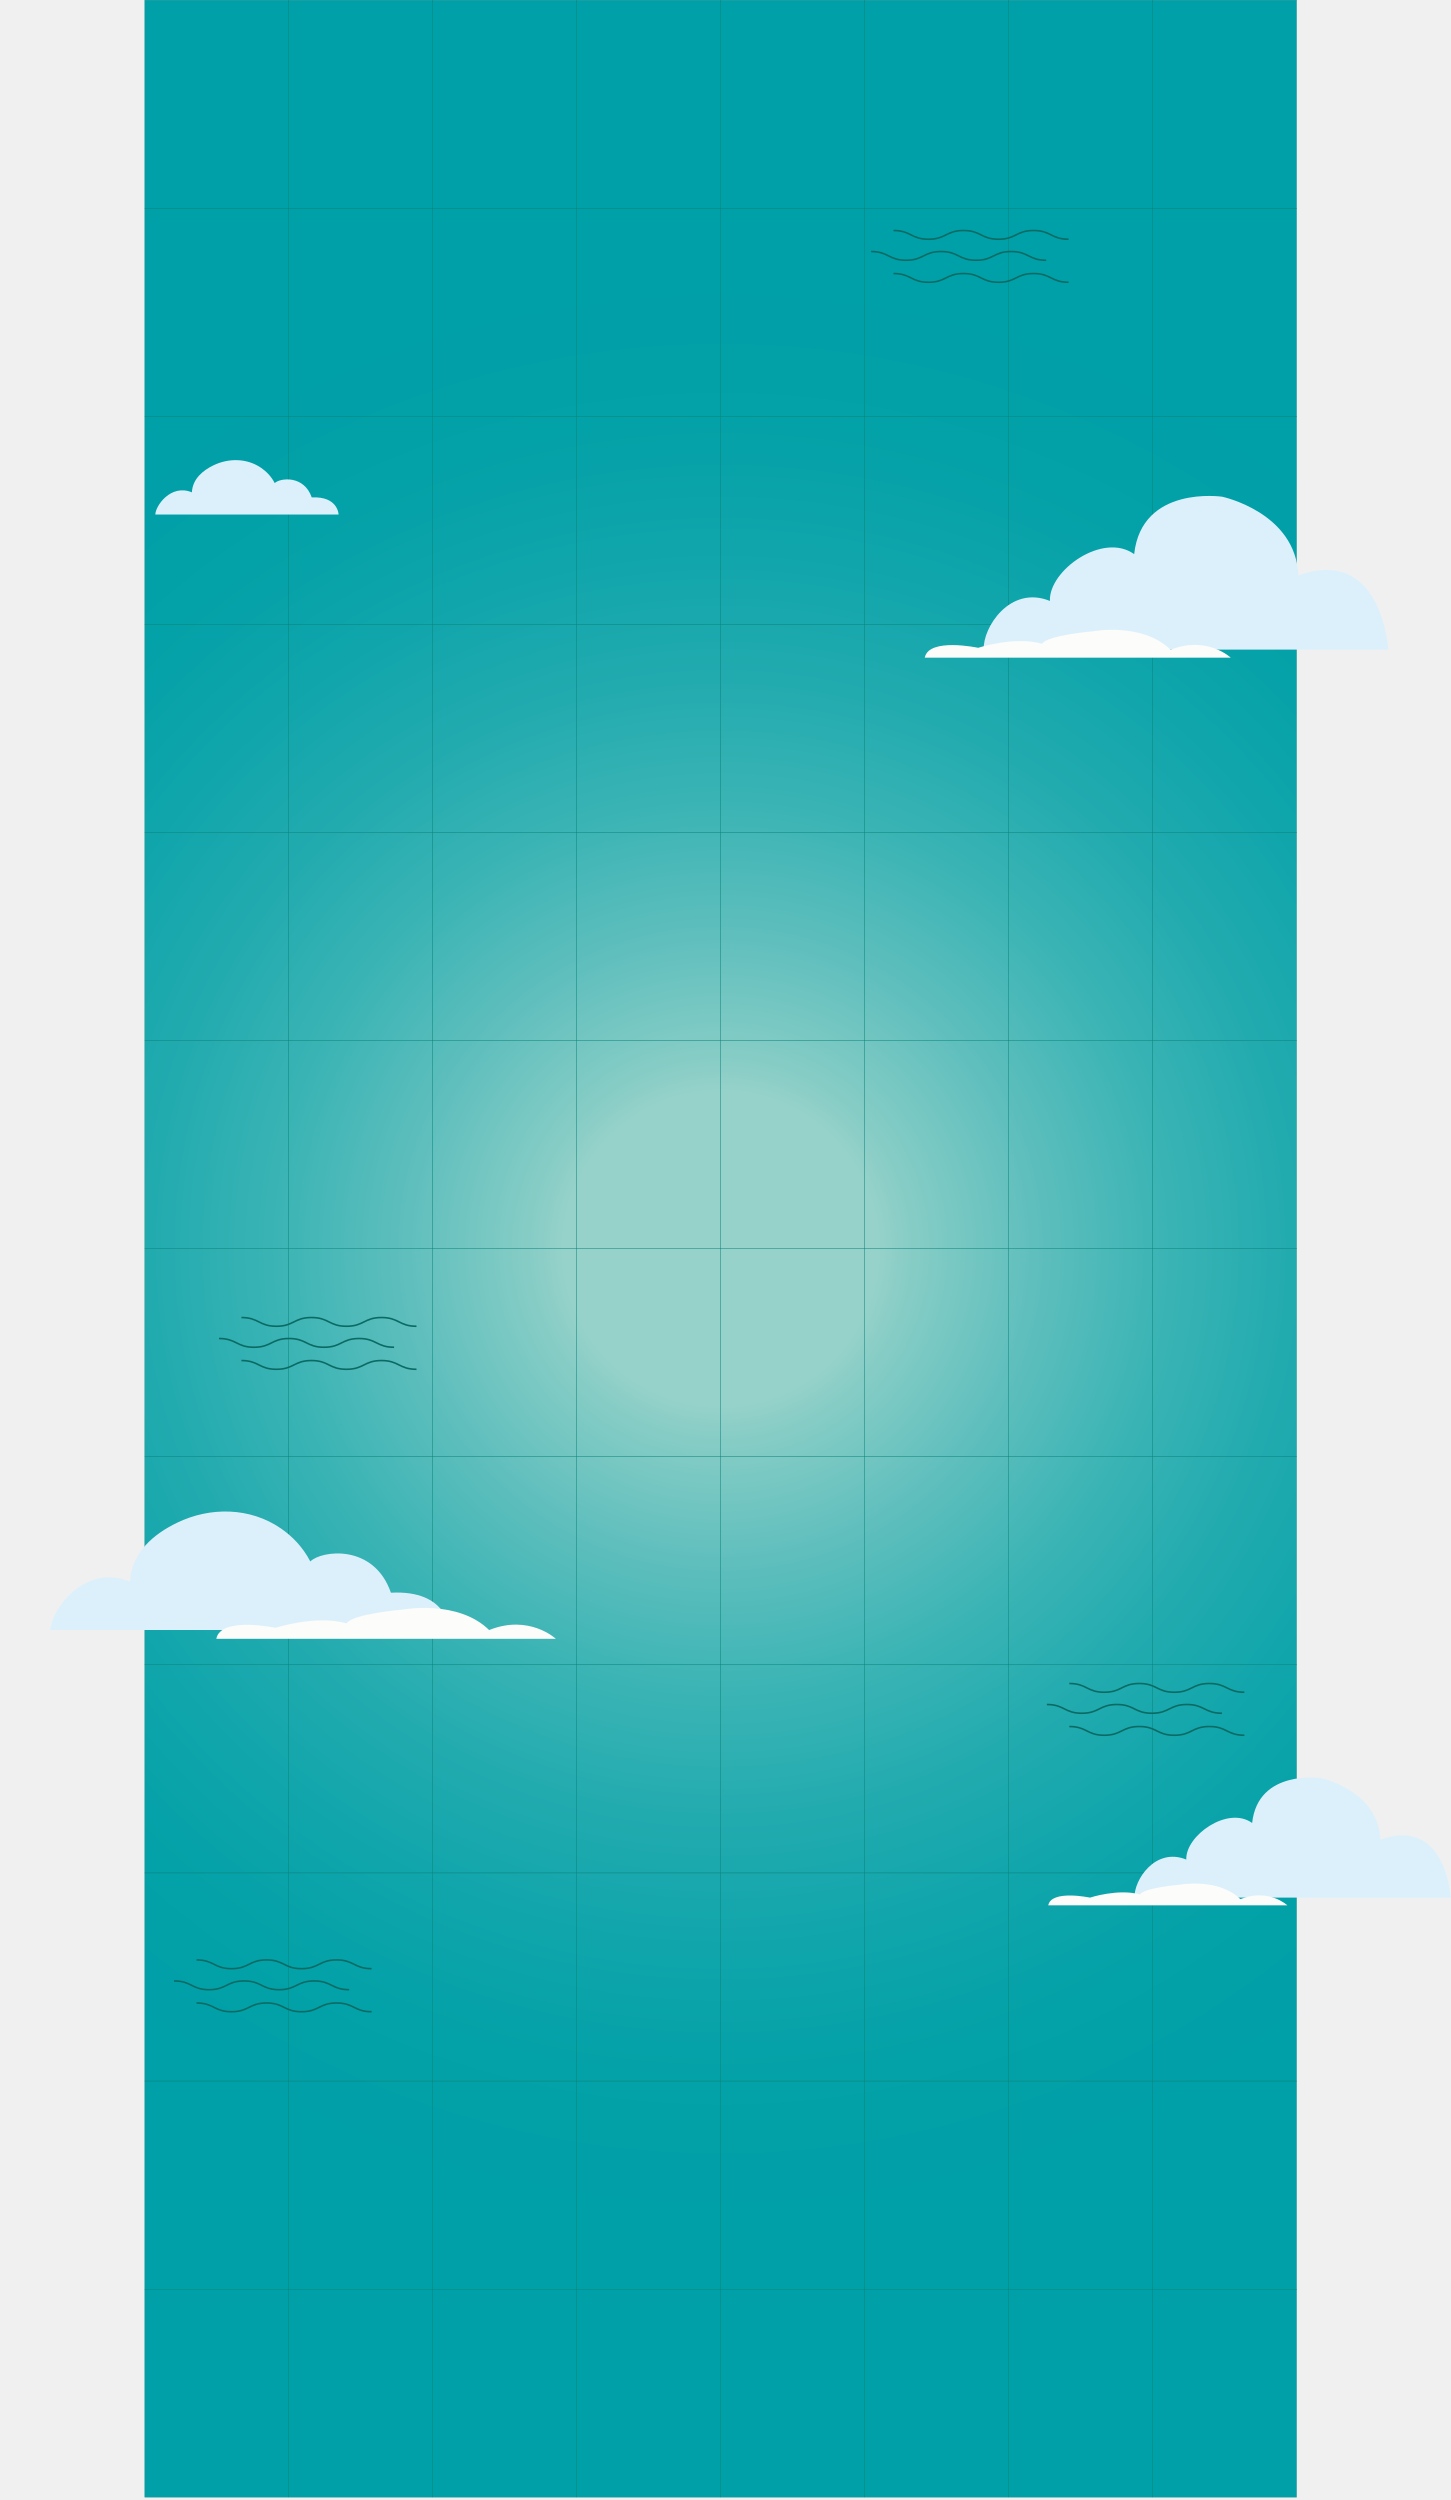
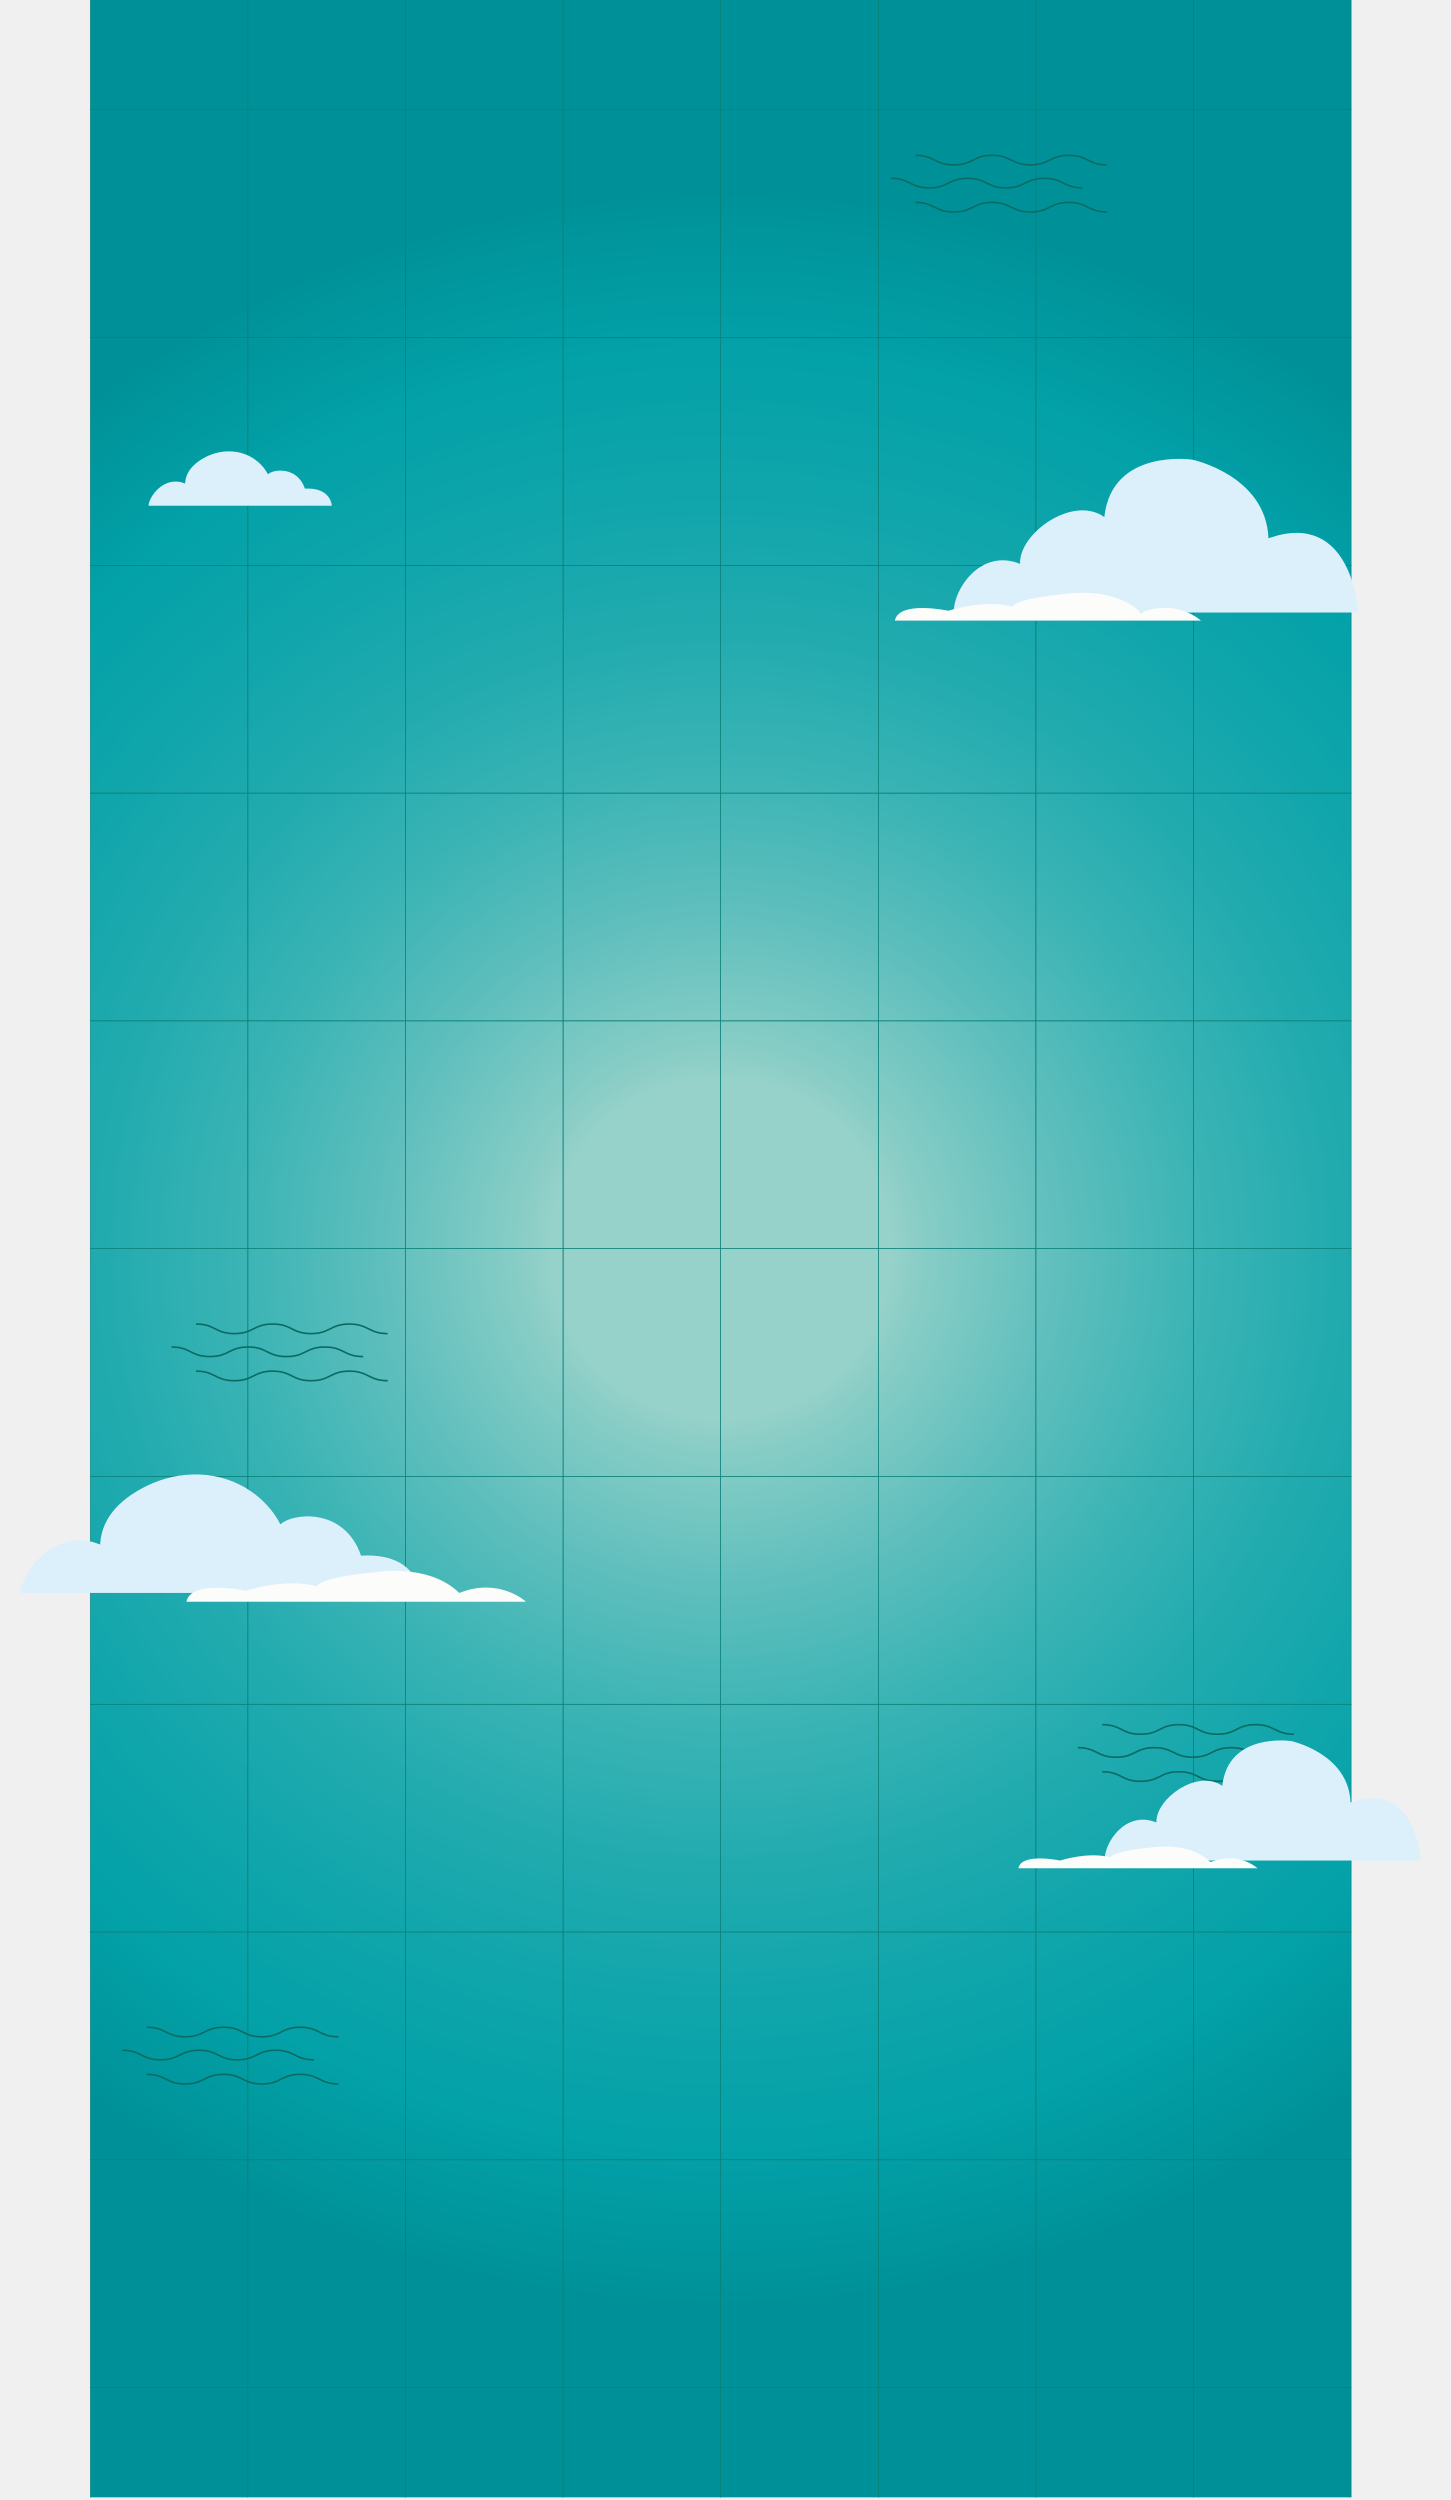
<svg xmlns="http://www.w3.org/2000/svg" width="495" height="853" viewBox="0 0 495 853" fill="none">
-   <g clip-path="url(#clip0_441_2350)">
-     <path d="M442.4 0.051H49.4V852.051H442.4V0.051Z" fill="url(#paint0_radial_441_2350)" />
-     <path d="M98.52 0.051H49.4V71.051H98.52V0.051Z" stroke="#0B8279" stroke-width="0.1" stroke-miterlimit="10" />
-     <path d="M147.65 0.051H98.53V71.051H147.65V0.051Z" stroke="#0B8279" stroke-width="0.1" stroke-miterlimit="10" />
-     <path d="M196.77 0.051H147.65V71.051H196.77V0.051Z" stroke="#0B8279" stroke-width="0.1" stroke-miterlimit="10" />
-     <path d="M245.9 0.051H196.78V71.051H245.9V0.051Z" stroke="#0B8279" stroke-width="0.1" stroke-miterlimit="10" />
-     <path d="M295.02 0.051H245.9V71.051H295.02V0.051Z" stroke="#0B8279" stroke-width="0.1" stroke-miterlimit="10" />
-     <path d="M344.15 0.051H295.03V71.051H344.15V0.051Z" stroke="#0B8279" stroke-width="0.1" stroke-miterlimit="10" />
-     <path d="M393.27 0.051H344.15V71.051H393.27V0.051Z" stroke="#0B8279" stroke-width="0.1" stroke-miterlimit="10" />
-     <path d="M442.4 0.051H393.28V71.051H442.4V0.051Z" stroke="#0B8279" stroke-width="0.1" stroke-miterlimit="10" />
-     <path d="M98.52 71.051H49.4V142.051H98.52V71.051Z" stroke="#0B8279" stroke-width="0.1" stroke-miterlimit="10" />
-     <path d="M147.65 71.051H98.53V142.051H147.65V71.051Z" stroke="#0B8279" stroke-width="0.1" stroke-miterlimit="10" />
-     <path d="M196.77 71.051H147.65V142.051H196.77V71.051Z" stroke="#0B8279" stroke-width="0.1" stroke-miterlimit="10" />
-     <path d="M245.9 71.051H196.78V142.051H245.9V71.051Z" stroke="#0B8279" stroke-width="0.1" stroke-miterlimit="10" />
-     <path d="M295.02 71.051H245.9V142.051H295.02V71.051Z" stroke="#0B8279" stroke-width="0.1" stroke-miterlimit="10" />
-     <path d="M344.15 71.051H295.03V142.051H344.15V71.051Z" stroke="#0B8279" stroke-width="0.1" stroke-miterlimit="10" />
-     <path d="M393.27 71.051H344.15V142.051H393.27V71.051Z" stroke="#0B8279" stroke-width="0.1" stroke-miterlimit="10" />
-     <path d="M442.4 71.051H393.28V142.051H442.4V71.051Z" stroke="#0B8279" stroke-width="0.1" stroke-miterlimit="10" />
-     <path d="M98.52 142.051H49.4V213.051H98.52V142.051Z" stroke="#0B8279" stroke-width="0.1" stroke-miterlimit="10" />
-     <path d="M147.65 142.051H98.53V213.051H147.65V142.051Z" stroke="#0B8279" stroke-width="0.1" stroke-miterlimit="10" />
-     <path d="M196.77 142.051H147.65V213.051H196.77V142.051Z" stroke="#0B8279" stroke-width="0.1" stroke-miterlimit="10" />
-     <path d="M245.9 142.051H196.78V213.051H245.9V142.051Z" stroke="#0B8279" stroke-width="0.1" stroke-miterlimit="10" />
-     <path d="M295.02 142.051H245.9V213.051H295.02V142.051Z" stroke="#0B8279" stroke-width="0.1" stroke-miterlimit="10" />
-     <path d="M344.15 142.051H295.03V213.051H344.15V142.051Z" stroke="#0B8279" stroke-width="0.1" stroke-miterlimit="10" />
-     <path d="M393.27 142.051H344.15V213.051H393.27V142.051Z" stroke="#0B8279" stroke-width="0.1" stroke-miterlimit="10" />
-     <path d="M442.4 142.051H393.28V213.051H442.4V142.051Z" stroke="#0B8279" stroke-width="0.1" stroke-miterlimit="10" />
-     <path d="M98.52 213.051H49.4V284.051H98.52V213.051Z" stroke="#0B8279" stroke-width="0.1" stroke-miterlimit="10" />
-     <path d="M147.65 213.051H98.53V284.051H147.65V213.051Z" stroke="#0B8279" stroke-width="0.1" stroke-miterlimit="10" />
-     <path d="M196.77 213.051H147.65V284.051H196.77V213.051Z" stroke="#0B8279" stroke-width="0.1" stroke-miterlimit="10" />
-     <path d="M245.9 213.051H196.78V284.051H245.9V213.051Z" stroke="#0B8279" stroke-width="0.1" stroke-miterlimit="10" />
-     <path d="M295.02 213.051H245.9V284.051H295.02V213.051Z" stroke="#0B8279" stroke-width="0.1" stroke-miterlimit="10" />
-     <path d="M344.15 213.051H295.03V284.051H344.15V213.051Z" stroke="#0B8279" stroke-width="0.1" stroke-miterlimit="10" />
-     <path d="M393.27 213.051H344.15V284.051H393.27V213.051Z" stroke="#0B8279" stroke-width="0.1" stroke-miterlimit="10" />
-     <path d="M442.4 213.051H393.28V284.051H442.4V213.051Z" stroke="#0B8279" stroke-width="0.1" stroke-miterlimit="10" />
-     <path d="M98.52 284.051H49.4V355.051H98.52V284.051Z" stroke="#0B8279" stroke-width="0.1" stroke-miterlimit="10" />
-     <path d="M147.65 284.051H98.53V355.051H147.65V284.051Z" stroke="#0B8279" stroke-width="0.1" stroke-miterlimit="10" />
-     <path d="M196.77 284.051H147.65V355.051H196.77V284.051Z" stroke="#0B8279" stroke-width="0.1" stroke-miterlimit="10" />
-     <path d="M245.9 284.051H196.78V355.051H245.9V284.051Z" stroke="#0B8279" stroke-width="0.1" stroke-miterlimit="10" />
-     <path d="M295.02 284.051H245.9V355.051H295.02V284.051Z" stroke="#0B8279" stroke-width="0.1" stroke-miterlimit="10" />
-     <path d="M344.15 284.051H295.03V355.051H344.15V284.051Z" stroke="#0B8279" stroke-width="0.1" stroke-miterlimit="10" />
-     <path d="M393.27 284.051H344.15V355.051H393.27V284.051Z" stroke="#0B8279" stroke-width="0.1" stroke-miterlimit="10" />
-     <path d="M442.4 284.051H393.28V355.051H442.4V284.051Z" stroke="#0B8279" stroke-width="0.1" stroke-miterlimit="10" />
-     <path d="M98.52 355.051H49.4V426.051H98.52V355.051Z" stroke="#0B8279" stroke-width="0.1" stroke-miterlimit="10" />
-     <path d="M147.65 355.051H98.53V426.051H147.65V355.051Z" stroke="#0B8279" stroke-width="0.1" stroke-miterlimit="10" />
-     <path d="M196.77 355.051H147.65V426.051H196.77V355.051Z" stroke="#0B8279" stroke-width="0.1" stroke-miterlimit="10" />
-     <path d="M245.9 355.051H196.78V426.051H245.9V355.051Z" stroke="#0B8279" stroke-width="0.1" stroke-miterlimit="10" />
-     <path d="M295.02 355.051H245.9V426.051H295.02V355.051Z" stroke="#0B8279" stroke-width="0.1" stroke-miterlimit="10" />
-     <path d="M344.15 355.051H295.03V426.051H344.15V355.051Z" stroke="#0B8279" stroke-width="0.1" stroke-miterlimit="10" />
-     <path d="M393.27 355.051H344.15V426.051H393.27V355.051Z" stroke="#0B8279" stroke-width="0.1" stroke-miterlimit="10" />
-     <path d="M442.4 355.051H393.28V426.051H442.4V355.051Z" stroke="#0B8279" stroke-width="0.1" stroke-miterlimit="10" />
-     <path d="M98.52 426.051H49.4V497.051H98.52V426.051Z" stroke="#0B8279" stroke-width="0.1" stroke-miterlimit="10" />
-     <path d="M147.65 426.051H98.53V497.051H147.65V426.051Z" stroke="#0B8279" stroke-width="0.1" stroke-miterlimit="10" />
-     <path d="M196.77 426.051H147.65V497.051H196.77V426.051Z" stroke="#0B8279" stroke-width="0.1" stroke-miterlimit="10" />
-     <path d="M245.9 426.051H196.78V497.051H245.9V426.051Z" stroke="#0B8279" stroke-width="0.1" stroke-miterlimit="10" />
-     <path d="M295.02 426.051H245.9V497.051H295.02V426.051Z" stroke="#0B8279" stroke-width="0.1" stroke-miterlimit="10" />
-     <path d="M344.15 426.051H295.03V497.051H344.15V426.051Z" stroke="#0B8279" stroke-width="0.1" stroke-miterlimit="10" />
-     <path d="M393.27 426.051H344.15V497.051H393.27V426.051Z" stroke="#0B8279" stroke-width="0.1" stroke-miterlimit="10" />
-     <path d="M442.4 426.051H393.28V497.051H442.4V426.051Z" stroke="#0B8279" stroke-width="0.1" stroke-miterlimit="10" />
-     <path d="M98.52 497.051H49.4V568.051H98.52V497.051Z" stroke="#0B8279" stroke-width="0.1" stroke-miterlimit="10" />
-     <path d="M147.65 497.051H98.53V568.051H147.65V497.051Z" stroke="#0B8279" stroke-width="0.1" stroke-miterlimit="10" />
-     <path d="M196.77 497.051H147.65V568.051H196.77V497.051Z" stroke="#0B8279" stroke-width="0.1" stroke-miterlimit="10" />
-     <path d="M245.9 497.051H196.78V568.051H245.9V497.051Z" stroke="#0B8279" stroke-width="0.1" stroke-miterlimit="10" />
-     <path d="M295.02 497.051H245.9V568.051H295.02V497.051Z" stroke="#0B8279" stroke-width="0.1" stroke-miterlimit="10" />
-     <path d="M344.15 497.051H295.03V568.051H344.15V497.051Z" stroke="#0B8279" stroke-width="0.1" stroke-miterlimit="10" />
-     <path d="M393.27 497.051H344.15V568.051H393.27V497.051Z" stroke="#0B8279" stroke-width="0.1" stroke-miterlimit="10" />
-     <path d="M442.4 497.051H393.28V568.051H442.4V497.051Z" stroke="#0B8279" stroke-width="0.1" stroke-miterlimit="10" />
-     <path d="M98.52 568.051H49.4V639.051H98.52V568.051Z" stroke="#0B8279" stroke-width="0.1" stroke-miterlimit="10" />
-     <path d="M147.65 568.051H98.53V639.051H147.65V568.051Z" stroke="#0B8279" stroke-width="0.1" stroke-miterlimit="10" />
-     <path d="M196.77 568.051H147.65V639.051H196.77V568.051Z" stroke="#0B8279" stroke-width="0.1" stroke-miterlimit="10" />
-     <path d="M245.9 568.051H196.78V639.051H245.9V568.051Z" stroke="#0B8279" stroke-width="0.1" stroke-miterlimit="10" />
-     <path d="M295.02 568.051H245.9V639.051H295.02V568.051Z" stroke="#0B8279" stroke-width="0.1" stroke-miterlimit="10" />
-     <path d="M344.15 568.051H295.03V639.051H344.15V568.051Z" stroke="#0B8279" stroke-width="0.1" stroke-miterlimit="10" />
-     <path d="M393.27 568.051H344.15V639.051H393.27V568.051Z" stroke="#0B8279" stroke-width="0.1" stroke-miterlimit="10" />
-     <path d="M442.4 568.051H393.28V639.051H442.4V568.051Z" stroke="#0B8279" stroke-width="0.1" stroke-miterlimit="10" />
-     <path d="M98.52 639.051H49.4V710.051H98.52V639.051Z" stroke="#0B8279" stroke-width="0.1" stroke-miterlimit="10" />
-     <path d="M147.65 639.051H98.53V710.051H147.65V639.051Z" stroke="#0B8279" stroke-width="0.1" stroke-miterlimit="10" />
-     <path d="M196.77 639.051H147.65V710.051H196.77V639.051Z" stroke="#0B8279" stroke-width="0.1" stroke-miterlimit="10" />
-     <path d="M245.9 639.051H196.78V710.051H245.9V639.051Z" stroke="#0B8279" stroke-width="0.1" stroke-miterlimit="10" />
-     <path d="M295.02 639.051H245.9V710.051H295.02V639.051Z" stroke="#0B8279" stroke-width="0.1" stroke-miterlimit="10" />
-     <path d="M344.15 639.051H295.03V710.051H344.15V639.051Z" stroke="#0B8279" stroke-width="0.1" stroke-miterlimit="10" />
-     <path d="M393.27 639.051H344.15V710.051H393.27V639.051Z" stroke="#0B8279" stroke-width="0.1" stroke-miterlimit="10" />
-     <path d="M442.4 639.051H393.28V710.051H442.4V639.051Z" stroke="#0B8279" stroke-width="0.1" stroke-miterlimit="10" />
-     <path d="M98.52 710.051H49.4V781.051H98.52V710.051Z" stroke="#0B8279" stroke-width="0.1" stroke-miterlimit="10" />
-     <path d="M147.65 710.051H98.53V781.051H147.65V710.051Z" stroke="#0B8279" stroke-width="0.1" stroke-miterlimit="10" />
-     <path d="M196.77 710.051H147.65V781.051H196.77V710.051Z" stroke="#0B8279" stroke-width="0.1" stroke-miterlimit="10" />
-     <path d="M245.9 710.051H196.78V781.051H245.9V710.051Z" stroke="#0B8279" stroke-width="0.1" stroke-miterlimit="10" />
-     <path d="M295.02 710.051H245.9V781.051H295.02V710.051Z" stroke="#0B8279" stroke-width="0.1" stroke-miterlimit="10" />
-     <path d="M344.15 710.051H295.03V781.051H344.15V710.051Z" stroke="#0B8279" stroke-width="0.1" stroke-miterlimit="10" />
-     <path d="M393.27 710.051H344.15V781.051H393.27V710.051Z" stroke="#0B8279" stroke-width="0.1" stroke-miterlimit="10" />
-     <path d="M442.4 710.051H393.28V781.051H442.4V710.051Z" stroke="#0B8279" stroke-width="0.1" stroke-miterlimit="10" />
-     <path d="M98.52 781.051H49.4V852.051H98.52V781.051Z" stroke="#0B8279" stroke-width="0.1" stroke-miterlimit="10" />
-     <path d="M147.65 781.051H98.53V852.051H147.65V781.051Z" stroke="#0B8279" stroke-width="0.1" stroke-miterlimit="10" />
-     <path d="M196.77 781.051H147.65V852.051H196.77V781.051Z" stroke="#0B8279" stroke-width="0.1" stroke-miterlimit="10" />
-     <path d="M245.9 781.051H196.78V852.051H245.9V781.051Z" stroke="#0B8279" stroke-width="0.1" stroke-miterlimit="10" />
-     <path d="M295.02 781.051H245.9V852.051H295.02V781.051Z" stroke="#0B8279" stroke-width="0.1" stroke-miterlimit="10" />
-     <path d="M344.15 781.051H295.03V852.051H344.15V781.051Z" stroke="#0B8279" stroke-width="0.1" stroke-miterlimit="10" />
-     <path d="M393.27 781.051H344.15V852.051H393.27V781.051Z" stroke="#0B8279" stroke-width="0.1" stroke-miterlimit="10" />
-     <path d="M442.4 781.051H393.28V852.051H442.4V781.051Z" stroke="#0B8279" stroke-width="0.1" stroke-miterlimit="10" />
-     <path d="M67.05 683.42C73.02 683.42 73.02 686.4 78.99 686.4C84.96 686.4 84.96 683.42 90.94 683.42C96.92 683.42 96.91 686.4 102.89 686.4C108.87 686.4 108.87 683.42 114.84 683.42C120.81 683.42 120.82 686.4 126.79 686.4" stroke="#0B6B64" stroke-width="0.56" stroke-miterlimit="10" />
-     <path d="M67.05 668.73C73.02 668.73 73.02 671.711 78.99 671.711C84.96 671.711 84.96 668.73 90.94 668.73C96.92 668.73 96.91 671.711 102.89 671.711C108.87 671.711 108.87 668.73 114.84 668.73C120.81 668.73 120.82 671.711 126.79 671.711" stroke="#0B6B64" stroke-width="0.56" stroke-miterlimit="10" />
-     <path d="M59.4 675.9C65.37 675.9 65.37 678.88 71.34 678.88C77.31 678.88 77.31 675.9 83.29 675.9C89.27 675.9 89.26 678.88 95.24 678.88C101.22 678.88 101.22 675.9 107.19 675.9C113.16 675.9 113.17 678.88 119.14 678.88" stroke="#0B6B64" stroke-width="0.56" stroke-miterlimit="10" />
-     <path d="M364.84 589.09C370.81 589.09 370.81 592.07 376.78 592.07C382.75 592.07 382.75 589.09 388.73 589.09C394.71 589.09 394.7 592.07 400.68 592.07C406.66 592.07 406.66 589.09 412.63 589.09C418.6 589.09 418.61 592.07 424.58 592.07" stroke="#0B6B64" stroke-width="0.56" stroke-miterlimit="10" />
-     <path d="M364.84 574.41C370.81 574.41 370.81 577.39 376.78 577.39C382.75 577.39 382.75 574.41 388.73 574.41C394.71 574.41 394.7 577.39 400.68 577.39C406.66 577.39 406.66 574.41 412.63 574.41C418.6 574.41 418.61 577.39 424.58 577.39" stroke="#0B6B64" stroke-width="0.56" stroke-miterlimit="10" />
-     <path d="M357.19 581.58C363.16 581.58 363.16 584.56 369.13 584.56C375.1 584.56 375.1 581.58 381.08 581.58C387.06 581.58 387.05 584.56 393.03 584.56C399.01 584.56 399.01 581.58 404.98 581.58C410.95 581.58 410.96 584.56 416.93 584.56" stroke="#0B6B64" stroke-width="0.56" stroke-miterlimit="10" />
-     <path d="M304.86 93.33C310.83 93.33 310.83 96.31 316.8 96.31C322.77 96.31 322.77 93.33 328.75 93.33C334.73 93.33 334.72 96.31 340.7 96.31C346.68 96.31 346.68 93.33 352.65 93.33C358.62 93.33 358.63 96.31 364.6 96.31" stroke="#0B6B64" stroke-width="0.56" stroke-miterlimit="10" />
-     <path d="M304.86 78.65C310.83 78.65 310.83 81.63 316.8 81.63C322.77 81.63 322.77 78.65 328.75 78.65C334.73 78.65 334.72 81.63 340.7 81.63C346.68 81.63 346.68 78.65 352.65 78.65C358.62 78.65 358.63 81.63 364.6 81.63" stroke="#0B6B64" stroke-width="0.56" stroke-miterlimit="10" />
-     <path d="M297.21 85.82C303.18 85.82 303.18 88.8 309.15 88.8C315.12 88.8 315.12 85.82 321.1 85.82C327.08 85.82 327.07 88.8 333.05 88.8C339.03 88.8 339.03 85.82 345 85.82C350.97 85.82 350.98 88.8 356.95 88.8" stroke="#0B6B64" stroke-width="0.56" stroke-miterlimit="10" />
-     <path d="M82.37 464.221C88.34 464.221 88.34 467.201 94.31 467.201C100.28 467.201 100.28 464.221 106.26 464.221C112.24 464.221 112.23 467.201 118.21 467.201C124.19 467.201 124.19 464.221 130.16 464.221C136.13 464.221 136.14 467.201 142.11 467.201" stroke="#0B6B64" stroke-width="0.56" stroke-miterlimit="10" />
-     <path d="M82.37 449.541C88.34 449.541 88.34 452.521 94.31 452.521C100.28 452.521 100.28 449.541 106.26 449.541C112.24 449.541 112.23 452.521 118.21 452.521C124.19 452.521 124.19 449.541 130.16 449.541C136.13 449.541 136.14 452.521 142.11 452.521" stroke="#0B6B64" stroke-width="0.56" stroke-miterlimit="10" />
-     <path d="M74.72 456.701C80.69 456.701 80.69 459.681 86.66 459.681C92.63 459.681 92.63 456.701 98.61 456.701C104.59 456.701 104.58 459.681 110.56 459.681C116.54 459.681 116.54 456.701 122.51 456.701C128.48 456.701 128.49 459.681 134.46 459.681" stroke="#0B6B64" stroke-width="0.56" stroke-miterlimit="10" />
-     <path d="M335.65 221.651H473.67C473.67 221.651 471.73 186.091 442.99 196.311C442.14 174.801 417.01 169.481 417.01 169.481C417.01 169.481 389.54 165.431 386.98 189.071C376.33 181.401 357.8 194.611 358.23 205.041C344.6 199.501 335.23 214.201 335.66 221.651H335.65Z" fill="#DCF0FB" />
-     <path d="M387.12 647.46H494.98C494.98 647.46 493.47 619.67 471 627.66C470.33 610.85 450.7 606.69 450.7 606.69C450.7 606.69 429.23 603.53 427.23 622C418.91 616.01 404.43 626.33 404.76 634.48C394.11 630.15 386.79 641.64 387.12 647.46Z" fill="#DCF0FB" />
-     <path d="M53.02 175.562H115.53C115.53 175.562 115.37 169.252 106.37 169.722C103.69 161.982 95.48 163.092 93.74 164.832C92.54 162.532 90.88 160.862 89.11 159.642C84.32 156.342 78.08 156.232 72.84 158.762C69.29 160.482 65.71 163.352 65.47 167.982C58.21 164.982 53 172.722 53 175.562H53.02Z" fill="#DCF0FB" />
-     <path d="M17.19 556.151H153.32C153.32 556.151 152.98 542.401 133.38 543.431C127.54 526.591 109.66 528.991 105.88 532.771C103.27 527.761 99.64 524.121 95.81 521.481C85.38 514.301 71.79 514.041 60.39 519.571C52.66 523.321 44.86 529.571 44.35 539.651C28.54 533.121 17.19 549.961 17.19 556.151Z" fill="#DCF0FB" />
-     <path d="M73.8 559.17H189.67C189.67 559.17 180.59 550.68 166.9 556.17C156.21 545.68 137.48 549.18 137.48 549.18C137.48 549.18 120.25 550.62 118.25 553.89C107.76 550.92 94.03 555.42 94.03 555.42C94.03 555.42 75.3 551.42 73.8 559.17Z" fill="#FCFCFA" />
-     <path d="M357.65 650.1H439.25C439.25 650.1 432.86 644.12 423.22 647.99C415.69 640.6 402.5 643.07 402.5 643.07C402.5 643.07 390.37 644.08 388.96 646.39C381.57 644.3 371.9 647.47 371.9 647.47C371.9 647.47 358.71 644.66 357.66 650.11L357.65 650.1Z" fill="#FCFCFA" />
-     <path d="M315.52 224.4H419.94C419.94 224.4 411.76 216.75 399.42 221.7C389.78 212.25 372.91 215.4 372.91 215.4C372.91 215.4 357.38 216.7 355.58 219.65C346.13 216.98 333.75 221.03 333.75 221.03C333.75 221.03 316.87 217.43 315.52 224.41V224.4Z" fill="#FCFCFA" />
+   <g clip-path="url(#clip0_469_2109)">
+     <path d="M461 -40.273H30.8V892.374H461V-40.273Z" fill="url(#paint0_radial_469_2109)" />
+     <path d="M84.569 -40.273H30.8V37.447H84.569V-40.273Z" stroke="#0B8279" stroke-width="0.2" stroke-miterlimit="10" />
+     <path d="M138.35 -40.273H84.58V37.447H138.35V-40.273Z" stroke="#0B8279" stroke-width="0.2" stroke-miterlimit="10" />
+     <path d="M192.119 -40.273H138.35V37.447H192.119V-40.273Z" stroke="#0B8279" stroke-width="0.2" stroke-miterlimit="10" />
+     <path d="M245.9 -40.273H192.13V37.447H245.9V-40.273Z" stroke="#0B8279" stroke-width="0.2" stroke-miterlimit="10" />
+     <path d="M299.669 -40.273H245.9V37.447H299.669V-40.273Z" stroke="#0B8279" stroke-width="0.2" stroke-miterlimit="10" />
+     <path d="M353.45 -40.273H299.68V37.447H353.45V-40.273Z" stroke="#0B8279" stroke-width="0.2" stroke-miterlimit="10" />
+     <path d="M407.219 -40.273H353.45V37.447H407.219V-40.273Z" stroke="#0B8279" stroke-width="0.2" stroke-miterlimit="10" />
+     <path d="M461 -40.273H407.23V37.447H461V-40.273Z" stroke="#0B8279" stroke-width="0.2" stroke-miterlimit="10" />
+     <path d="M84.569 37.447H30.8V115.168H84.569V37.447Z" stroke="#0B8279" stroke-width="0.2" stroke-miterlimit="10" />
+     <path d="M138.35 37.447H84.58V115.168H138.35V37.447Z" stroke="#0B8279" stroke-width="0.2" stroke-miterlimit="10" />
+     <path d="M192.119 37.447H138.35V115.168H192.119V37.447Z" stroke="#0B8279" stroke-width="0.2" stroke-miterlimit="10" />
+     <path d="M245.9 37.447H192.13V115.168H245.9V37.447Z" stroke="#0B8279" stroke-width="0.2" stroke-miterlimit="10" />
+     <path d="M299.669 37.447H245.9V115.168H299.669V37.447Z" stroke="#0B8279" stroke-width="0.2" stroke-miterlimit="10" />
+     <path d="M353.45 37.447H299.68V115.168H353.45V37.447Z" stroke="#0B8279" stroke-width="0.2" stroke-miterlimit="10" />
+     <path d="M407.219 37.447H353.45V115.168H407.219V37.447Z" stroke="#0B8279" stroke-width="0.2" stroke-miterlimit="10" />
+     <path d="M461 37.447H407.23V115.168H461V37.447Z" stroke="#0B8279" stroke-width="0.2" stroke-miterlimit="10" />
+     <path d="M84.569 115.168H30.8V192.889H84.569V115.168Z" stroke="#0B8279" stroke-width="0.2" stroke-miterlimit="10" />
+     <path d="M138.35 115.168H84.58V192.889H138.35V115.168Z" stroke="#0B8279" stroke-width="0.2" stroke-miterlimit="10" />
+     <path d="M192.119 115.168H138.35V192.889H192.119V115.168Z" stroke="#0B8279" stroke-width="0.2" stroke-miterlimit="10" />
+     <path d="M245.9 115.168H192.13V192.889H245.9V115.168Z" stroke="#0B8279" stroke-width="0.2" stroke-miterlimit="10" />
+     <path d="M299.669 115.168H245.9V192.889H299.669V115.168Z" stroke="#0B8279" stroke-width="0.2" stroke-miterlimit="10" />
+     <path d="M353.45 115.168H299.68V192.889H353.45V115.168Z" stroke="#0B8279" stroke-width="0.2" stroke-miterlimit="10" />
+     <path d="M407.219 115.168H353.45V192.889H407.219V115.168Z" stroke="#0B8279" stroke-width="0.2" stroke-miterlimit="10" />
+     <path d="M461 115.168H407.23V192.889H461V115.168Z" stroke="#0B8279" stroke-width="0.2" stroke-miterlimit="10" />
+     <path d="M84.569 192.889H30.8V270.609H84.569V192.889Z" stroke="#0B8279" stroke-width="0.2" stroke-miterlimit="10" />
+     <path d="M138.35 192.889H84.58V270.609H138.35V192.889Z" stroke="#0B8279" stroke-width="0.2" stroke-miterlimit="10" />
+     <path d="M192.119 192.889H138.35V270.609H192.119V192.889Z" stroke="#0B8279" stroke-width="0.2" stroke-miterlimit="10" />
+     <path d="M245.9 192.889H192.13V270.609H245.9V192.889Z" stroke="#0B8279" stroke-width="0.2" stroke-miterlimit="10" />
+     <path d="M299.669 192.889H245.9V270.609H299.669V192.889Z" stroke="#0B8279" stroke-width="0.2" stroke-miterlimit="10" />
+     <path d="M353.45 192.889H299.68V270.609H353.45V192.889Z" stroke="#0B8279" stroke-width="0.2" stroke-miterlimit="10" />
+     <path d="M407.219 192.889H353.45V270.609H407.219V192.889Z" stroke="#0B8279" stroke-width="0.2" stroke-miterlimit="10" />
+     <path d="M461 192.889H407.23V270.609H461V192.889Z" stroke="#0B8279" stroke-width="0.2" stroke-miterlimit="10" />
+     <path d="M84.569 270.609H30.8V348.33H84.569V270.609Z" stroke="#0B8279" stroke-width="0.2" stroke-miterlimit="10" />
+     <path d="M138.35 270.609H84.58V348.33H138.35V270.609Z" stroke="#0B8279" stroke-width="0.2" stroke-miterlimit="10" />
+     <path d="M192.119 270.609H138.35V348.33H192.119V270.609Z" stroke="#0B8279" stroke-width="0.2" stroke-miterlimit="10" />
+     <path d="M245.9 270.609H192.13V348.33H245.9V270.609Z" stroke="#0B8279" stroke-width="0.2" stroke-miterlimit="10" />
+     <path d="M299.669 270.609H245.9V348.33H299.669V270.609Z" stroke="#0B8279" stroke-width="0.2" stroke-miterlimit="10" />
+     <path d="M353.45 270.609H299.68V348.33H353.45V270.609Z" stroke="#0B8279" stroke-width="0.2" stroke-miterlimit="10" />
+     <path d="M407.219 270.609H353.45V348.33H407.219V270.609Z" stroke="#0B8279" stroke-width="0.2" stroke-miterlimit="10" />
+     <path d="M461 270.609H407.23V348.33H461V270.609Z" stroke="#0B8279" stroke-width="0.2" stroke-miterlimit="10" />
+     <path d="M84.569 348.33H30.8V426.051H84.569V348.33Z" stroke="#0B8279" stroke-width="0.2" stroke-miterlimit="10" />
+     <path d="M138.35 348.33H84.58V426.051H138.35V348.33Z" stroke="#0B8279" stroke-width="0.2" stroke-miterlimit="10" />
+     <path d="M192.119 348.33H138.35V426.051H192.119V348.33Z" stroke="#0B8279" stroke-width="0.2" stroke-miterlimit="10" />
+     <path d="M245.9 348.33H192.13V426.051H245.9V348.33Z" stroke="#0B8279" stroke-width="0.2" stroke-miterlimit="10" />
+     <path d="M299.669 348.33H245.9V426.051H299.669V348.33Z" stroke="#0B8279" stroke-width="0.2" stroke-miterlimit="10" />
+     <path d="M353.45 348.33H299.68V426.051H353.45V348.33Z" stroke="#0B8279" stroke-width="0.2" stroke-miterlimit="10" />
+     <path d="M407.219 348.33H353.45V426.051H407.219V348.33Z" stroke="#0B8279" stroke-width="0.2" stroke-miterlimit="10" />
+     <path d="M461 348.33H407.23V426.051H461V348.33Z" stroke="#0B8279" stroke-width="0.2" stroke-miterlimit="10" />
+     <path d="M84.569 426.051H30.8V503.771H84.569V426.051Z" stroke="#0B8279" stroke-width="0.2" stroke-miterlimit="10" />
+     <path d="M138.35 426.051H84.58V503.771H138.35V426.051Z" stroke="#0B8279" stroke-width="0.2" stroke-miterlimit="10" />
+     <path d="M192.119 426.051H138.35V503.771H192.119V426.051Z" stroke="#0B8279" stroke-width="0.2" stroke-miterlimit="10" />
+     <path d="M245.9 426.051H192.13V503.771H245.9V426.051Z" stroke="#0B8279" stroke-width="0.2" stroke-miterlimit="10" />
+     <path d="M299.669 426.051H245.9V503.771H299.669V426.051Z" stroke="#0B8279" stroke-width="0.2" stroke-miterlimit="10" />
+     <path d="M353.45 426.051H299.68V503.771H353.45V426.051Z" stroke="#0B8279" stroke-width="0.2" stroke-miterlimit="10" />
+     <path d="M407.219 426.051H353.45V503.771H407.219V426.051Z" stroke="#0B8279" stroke-width="0.2" stroke-miterlimit="10" />
+     <path d="M461 426.051H407.23V503.771H461V426.051Z" stroke="#0B8279" stroke-width="0.2" stroke-miterlimit="10" />
+     <path d="M84.569 503.771H30.8V581.492H84.569V503.771Z" stroke="#0B8279" stroke-width="0.2" stroke-miterlimit="10" />
+     <path d="M138.35 503.771H84.58V581.492H138.35V503.771Z" stroke="#0B8279" stroke-width="0.2" stroke-miterlimit="10" />
+     <path d="M192.119 503.771H138.35V581.492H192.119V503.771Z" stroke="#0B8279" stroke-width="0.2" stroke-miterlimit="10" />
+     <path d="M245.9 503.771H192.13V581.492H245.9V503.771Z" stroke="#0B8279" stroke-width="0.2" stroke-miterlimit="10" />
+     <path d="M299.669 503.771H245.9V581.492H299.669V503.771Z" stroke="#0B8279" stroke-width="0.2" stroke-miterlimit="10" />
+     <path d="M353.45 503.771H299.68V581.492H353.45V503.771Z" stroke="#0B8279" stroke-width="0.2" stroke-miterlimit="10" />
+     <path d="M407.219 503.771H353.45V581.492H407.219V503.771Z" stroke="#0B8279" stroke-width="0.2" stroke-miterlimit="10" />
+     <path d="M461 503.771H407.23V581.492H461V503.771Z" stroke="#0B8279" stroke-width="0.2" stroke-miterlimit="10" />
+     <path d="M84.569 581.492H30.8V659.213H84.569V581.492Z" stroke="#0B8279" stroke-width="0.2" stroke-miterlimit="10" />
+     <path d="M138.35 581.492H84.58V659.213H138.35V581.492Z" stroke="#0B8279" stroke-width="0.2" stroke-miterlimit="10" />
+     <path d="M192.119 581.492H138.35V659.213H192.119V581.492Z" stroke="#0B8279" stroke-width="0.2" stroke-miterlimit="10" />
+     <path d="M245.9 581.492H192.13V659.213H245.9V581.492Z" stroke="#0B8279" stroke-width="0.2" stroke-miterlimit="10" />
+     <path d="M299.669 581.492H245.9V659.213H299.669V581.492Z" stroke="#0B8279" stroke-width="0.2" stroke-miterlimit="10" />
+     <path d="M353.45 581.492H299.68V659.213H353.45V581.492Z" stroke="#0B8279" stroke-width="0.2" stroke-miterlimit="10" />
+     <path d="M407.219 581.492H353.45V659.213H407.219V581.492Z" stroke="#0B8279" stroke-width="0.2" stroke-miterlimit="10" />
+     <path d="M461 581.492H407.23V659.213H461V581.492Z" stroke="#0B8279" stroke-width="0.2" stroke-miterlimit="10" />
+     <path d="M84.569 659.213H30.8V736.934H84.569V659.213Z" stroke="#0B8279" stroke-width="0.2" stroke-miterlimit="10" />
+     <path d="M138.35 659.213H84.58V736.934H138.35V659.213Z" stroke="#0B8279" stroke-width="0.2" stroke-miterlimit="10" />
+     <path d="M192.119 659.213H138.35V736.934H192.119V659.213Z" stroke="#0B8279" stroke-width="0.2" stroke-miterlimit="10" />
+     <path d="M245.9 659.213H192.13V736.934H245.9V659.213Z" stroke="#0B8279" stroke-width="0.2" stroke-miterlimit="10" />
+     <path d="M299.669 659.213H245.9V736.934H299.669V659.213Z" stroke="#0B8279" stroke-width="0.2" stroke-miterlimit="10" />
+     <path d="M353.45 659.213H299.68V736.934H353.45V659.213Z" stroke="#0B8279" stroke-width="0.2" stroke-miterlimit="10" />
+     <path d="M407.219 659.213H353.45V736.934H407.219V659.213Z" stroke="#0B8279" stroke-width="0.2" stroke-miterlimit="10" />
+     <path d="M461 659.213H407.23V736.934H461V659.213Z" stroke="#0B8279" stroke-width="0.2" stroke-miterlimit="10" />
+     <path d="M84.569 736.934H30.8V814.654H84.569V736.934Z" stroke="#0B8279" stroke-width="0.2" stroke-miterlimit="10" />
+     <path d="M138.35 736.934H84.58V814.654H138.35V736.934Z" stroke="#0B8279" stroke-width="0.2" stroke-miterlimit="10" />
+     <path d="M192.119 736.934H138.35V814.654H192.119V736.934Z" stroke="#0B8279" stroke-width="0.2" stroke-miterlimit="10" />
+     <path d="M245.9 736.934H192.13V814.654H245.9V736.934Z" stroke="#0B8279" stroke-width="0.2" stroke-miterlimit="10" />
+     <path d="M299.669 736.934H245.9V814.654H299.669V736.934Z" stroke="#0B8279" stroke-width="0.2" stroke-miterlimit="10" />
+     <path d="M353.45 736.934H299.68V814.654H353.45V736.934Z" stroke="#0B8279" stroke-width="0.2" stroke-miterlimit="10" />
+     <path d="M407.219 736.934H353.45V814.654H407.219V736.934Z" stroke="#0B8279" stroke-width="0.2" stroke-miterlimit="10" />
+     <path d="M461 736.934H407.23V814.654H461V736.934Z" stroke="#0B8279" stroke-width="0.2" stroke-miterlimit="10" />
+     <path d="M84.569 814.654H30.8V892.375H84.569V814.654Z" stroke="#0B8279" stroke-width="0.2" stroke-miterlimit="10" />
+     <path d="M138.35 814.654H84.58V892.375H138.35V814.654Z" stroke="#0B8279" stroke-width="0.2" stroke-miterlimit="10" />
+     <path d="M192.119 814.654H138.35V892.375H192.119V814.654Z" stroke="#0B8279" stroke-width="0.2" stroke-miterlimit="10" />
+     <path d="M245.9 814.654H192.13V892.375H245.9V814.654Z" stroke="#0B8279" stroke-width="0.2" stroke-miterlimit="10" />
+     <path d="M299.669 814.654H245.9V892.375H299.669V814.654Z" stroke="#0B8279" stroke-width="0.2" stroke-miterlimit="10" />
+     <path d="M353.45 814.654H299.68V892.375H353.45V814.654Z" stroke="#0B8279" stroke-width="0.2" stroke-miterlimit="10" />
+     <path d="M407.219 814.654H353.45V892.375H407.219V814.654Z" stroke="#0B8279" stroke-width="0.2" stroke-miterlimit="10" />
+     <path d="M461 814.654H407.23V892.375H461V814.654Z" stroke="#0B8279" stroke-width="0.2" stroke-miterlimit="10" />
+     <path d="M50.12 707.781C56.656 707.781 56.656 711.043 63.191 711.043C69.726 711.043 69.726 707.781 76.272 707.781C82.818 707.781 82.807 711.043 89.353 711.043C95.899 711.043 95.899 707.781 102.434 707.781C108.969 707.781 108.98 711.043 115.515 711.043" stroke="#0B6B64" stroke-width="0.56" stroke-miterlimit="10" />
+     <path d="M50.12 691.701C56.656 691.701 56.656 694.963 63.191 694.963C69.726 694.963 69.726 691.701 76.272 691.701C82.818 691.701 82.807 694.963 89.353 694.963C95.899 694.963 95.899 691.701 102.434 691.701C108.969 691.701 108.98 694.963 115.515 694.963" stroke="#0B6B64" stroke-width="0.56" stroke-miterlimit="10" />
+     <path d="M41.746 699.551C48.282 699.551 48.282 702.813 54.817 702.813C61.352 702.813 61.352 699.551 67.898 699.551C74.444 699.551 74.433 702.813 80.979 702.813C87.525 702.813 87.525 699.551 94.06 699.551C100.595 699.551 100.606 702.813 107.141 702.813" stroke="#0B6B64" stroke-width="0.56" stroke-miterlimit="10" />
+     <path d="M376.098 604.523C382.633 604.523 382.633 607.785 389.169 607.785C395.704 607.785 395.704 604.523 402.25 604.523C408.796 604.523 408.785 607.785 415.331 607.785C421.877 607.785 421.877 604.523 428.412 604.523C434.947 604.523 434.958 607.785 441.493 607.785" stroke="#0B6B64" stroke-width="0.56" stroke-miterlimit="10" />
+     <path d="M376.098 588.453C382.633 588.453 382.633 591.715 389.169 591.715C395.704 591.715 395.704 588.453 402.25 588.453C408.796 588.453 408.785 591.715 415.331 591.715C421.877 591.715 421.877 588.453 428.412 588.453C434.947 588.453 434.958 591.715 441.493 591.715" stroke="#0B6B64" stroke-width="0.56" stroke-miterlimit="10" />
+     <path d="M367.724 596.301C374.259 596.301 374.259 599.563 380.795 599.563C387.33 599.563 387.33 596.301 393.876 596.301C400.422 596.301 400.411 599.563 406.957 599.563C413.503 599.563 413.503 596.301 420.038 596.301C426.573 596.301 426.584 599.563 433.119 599.563" stroke="#0B6B64" stroke-width="0.56" stroke-miterlimit="10" />
+     <path d="M312.374 69.07C318.909 69.07 318.909 72.332 325.444 72.332C331.979 72.332 331.979 69.07 338.525 69.07C345.071 69.07 345.06 72.332 351.606 72.332C358.153 72.332 358.153 69.07 364.688 69.07C371.223 69.07 371.234 72.332 377.769 72.332" stroke="#0B6B64" stroke-width="0.56" stroke-miterlimit="10" />
+     <path d="M312.374 53C318.909 53 318.909 56.262 325.444 56.262C331.979 56.262 331.979 53 338.525 53C345.071 53 345.06 56.262 351.606 56.262C358.153 56.262 358.153 53 364.688 53C371.223 53 371.234 56.262 377.769 56.262" stroke="#0B6B64" stroke-width="0.56" stroke-miterlimit="10" />
+     <path d="M304 60.85C310.535 60.85 310.535 64.112 317.07 64.112C323.605 64.112 323.605 60.85 330.151 60.85C336.697 60.85 336.686 64.112 343.232 64.112C349.778 64.112 349.778 60.85 356.314 60.85C362.849 60.85 362.86 64.112 369.395 64.112" stroke="#0B6B64" stroke-width="0.56" stroke-miterlimit="10" />
+     <path d="M66.891 467.834C73.426 467.834 73.426 471.096 79.961 471.096C86.496 471.096 86.496 467.834 93.042 467.834C99.588 467.834 99.577 471.096 106.123 471.096C112.669 471.096 112.669 467.834 119.204 467.834C125.739 467.834 125.75 471.096 132.285 471.096" stroke="#0B6B64" stroke-width="0.56" stroke-miterlimit="10" />
+     <path d="M66.891 451.764C73.426 451.764 73.426 455.026 79.961 455.026C86.496 455.026 86.496 451.764 93.042 451.764C99.588 451.764 99.577 455.026 106.123 455.026C112.669 455.026 112.669 451.764 119.204 451.764C125.739 451.764 125.75 455.026 132.285 455.026" stroke="#0B6B64" stroke-width="0.56" stroke-miterlimit="10" />
+     <path d="M58.517 459.602C65.052 459.602 65.052 462.864 71.587 462.864C78.122 462.864 78.122 459.602 84.668 459.602C91.214 459.602 91.203 462.864 97.749 462.864C104.295 462.864 104.295 459.602 110.83 459.602C117.365 459.602 117.376 462.864 123.911 462.864" stroke="#0B6B64" stroke-width="0.56" stroke-miterlimit="10" />
+     <path d="M325.46 209.002H463.48C463.48 209.002 461.54 173.442 432.8 183.662C431.95 162.152 406.82 156.832 406.82 156.832C406.82 156.832 379.35 152.782 376.79 176.422C366.14 168.752 347.61 181.962 348.04 192.392C334.41 186.852 325.04 201.552 325.47 209.002H325.46Z" fill="#DCF0FB" />
+     <path d="M376.93 634.811H484.79C484.79 634.811 483.28 607.021 460.81 615.011C460.14 598.201 440.51 594.041 440.51 594.041C440.51 594.041 419.04 590.881 417.04 609.351C408.72 603.361 394.24 613.681 394.57 621.831C383.92 617.501 376.6 628.991 376.93 634.811Z" fill="#DCF0FB" />
+     <path d="M50.7 172.562H113.21C113.21 172.562 113.05 166.252 104.05 166.722C101.37 158.982 93.16 160.092 91.42 161.832C90.22 159.532 88.56 157.862 86.79 156.642C82 153.342 75.76 153.232 70.52 155.762C66.97 157.482 63.39 160.352 63.15 164.982C55.89 161.982 50.68 169.722 50.68 172.562H50.7Z" fill="#DCF0FB" />
+     <path d="M7 543.502H143.13C143.13 543.502 142.79 529.752 123.19 530.782C117.35 513.942 99.47 516.342 95.69 520.122C93.08 515.112 89.45 511.472 85.62 508.832C75.19 501.652 61.6 501.392 50.2 506.922C42.47 510.672 34.67 516.922 34.16 527.002C18.35 520.472 7 537.312 7 543.502Z" fill="#DCF0FB" />
+     <path d="M63.61 546.521H179.48C179.48 546.521 170.4 538.031 156.71 543.521C146.02 533.031 127.29 536.531 127.29 536.531C127.29 536.531 110.06 537.971 108.06 541.241C97.57 538.271 83.84 542.771 83.84 542.771C83.84 542.771 65.11 538.771 63.61 546.521Z" fill="#FCFCFA" />
+     <path d="M347.46 637.452H429.06C429.06 637.452 422.67 631.472 413.03 635.342C405.5 627.952 392.31 630.422 392.31 630.422C392.31 630.422 380.18 631.432 378.77 633.742C371.38 631.652 361.71 634.822 361.71 634.822C361.71 634.822 348.52 632.012 347.47 637.462L347.46 637.452Z" fill="#FCFCFA" />
+     <path d="M305.33 211.752H409.75C409.75 211.752 401.57 204.102 389.23 209.052C379.59 199.602 362.72 202.752 362.72 202.752C362.72 202.752 347.19 204.052 345.39 207.002C335.94 204.332 323.56 208.382 323.56 208.382C323.56 208.382 306.68 204.782 305.33 211.762V211.752Z" fill="#FCFCFA" />
  </g>
  <defs>
-     <radialGradient id="paint0_radial_441_2350" cx="0" cy="0" r="1" gradientUnits="userSpaceOnUse" gradientTransform="translate(245.9 426.051) scale(331.73 331.73)">
+     <radialGradient id="paint0_radial_469_2109" cx="0" cy="0" r="1" gradientUnits="userSpaceOnUse" gradientTransform="translate(245.9 426.05) scale(363.131 363.131)">
      <stop offset="0.16" stop-color="#96D2CA" />
      <stop offset="0.19" stop-color="#88CDC6" />
      <stop offset="0.32" stop-color="#5FBFBD" />
      <stop offset="0.45" stop-color="#3CB4B5" />
      <stop offset="0.58" stop-color="#22ABAF" />
      <stop offset="0.72" stop-color="#0FA5AB" />
      <stop offset="0.85" stop-color="#03A1A8" />
-       <stop offset="1" stop-color="#00A0A8" />
+       <stop offset="1" stop-color="#009198" />
    </radialGradient>
-     <clipPath id="clip0_441_2350">
+     <clipPath id="clip0_469_2109">
      <rect width="494.97" height="852.1" fill="white" />
    </clipPath>
  </defs>
</svg>
